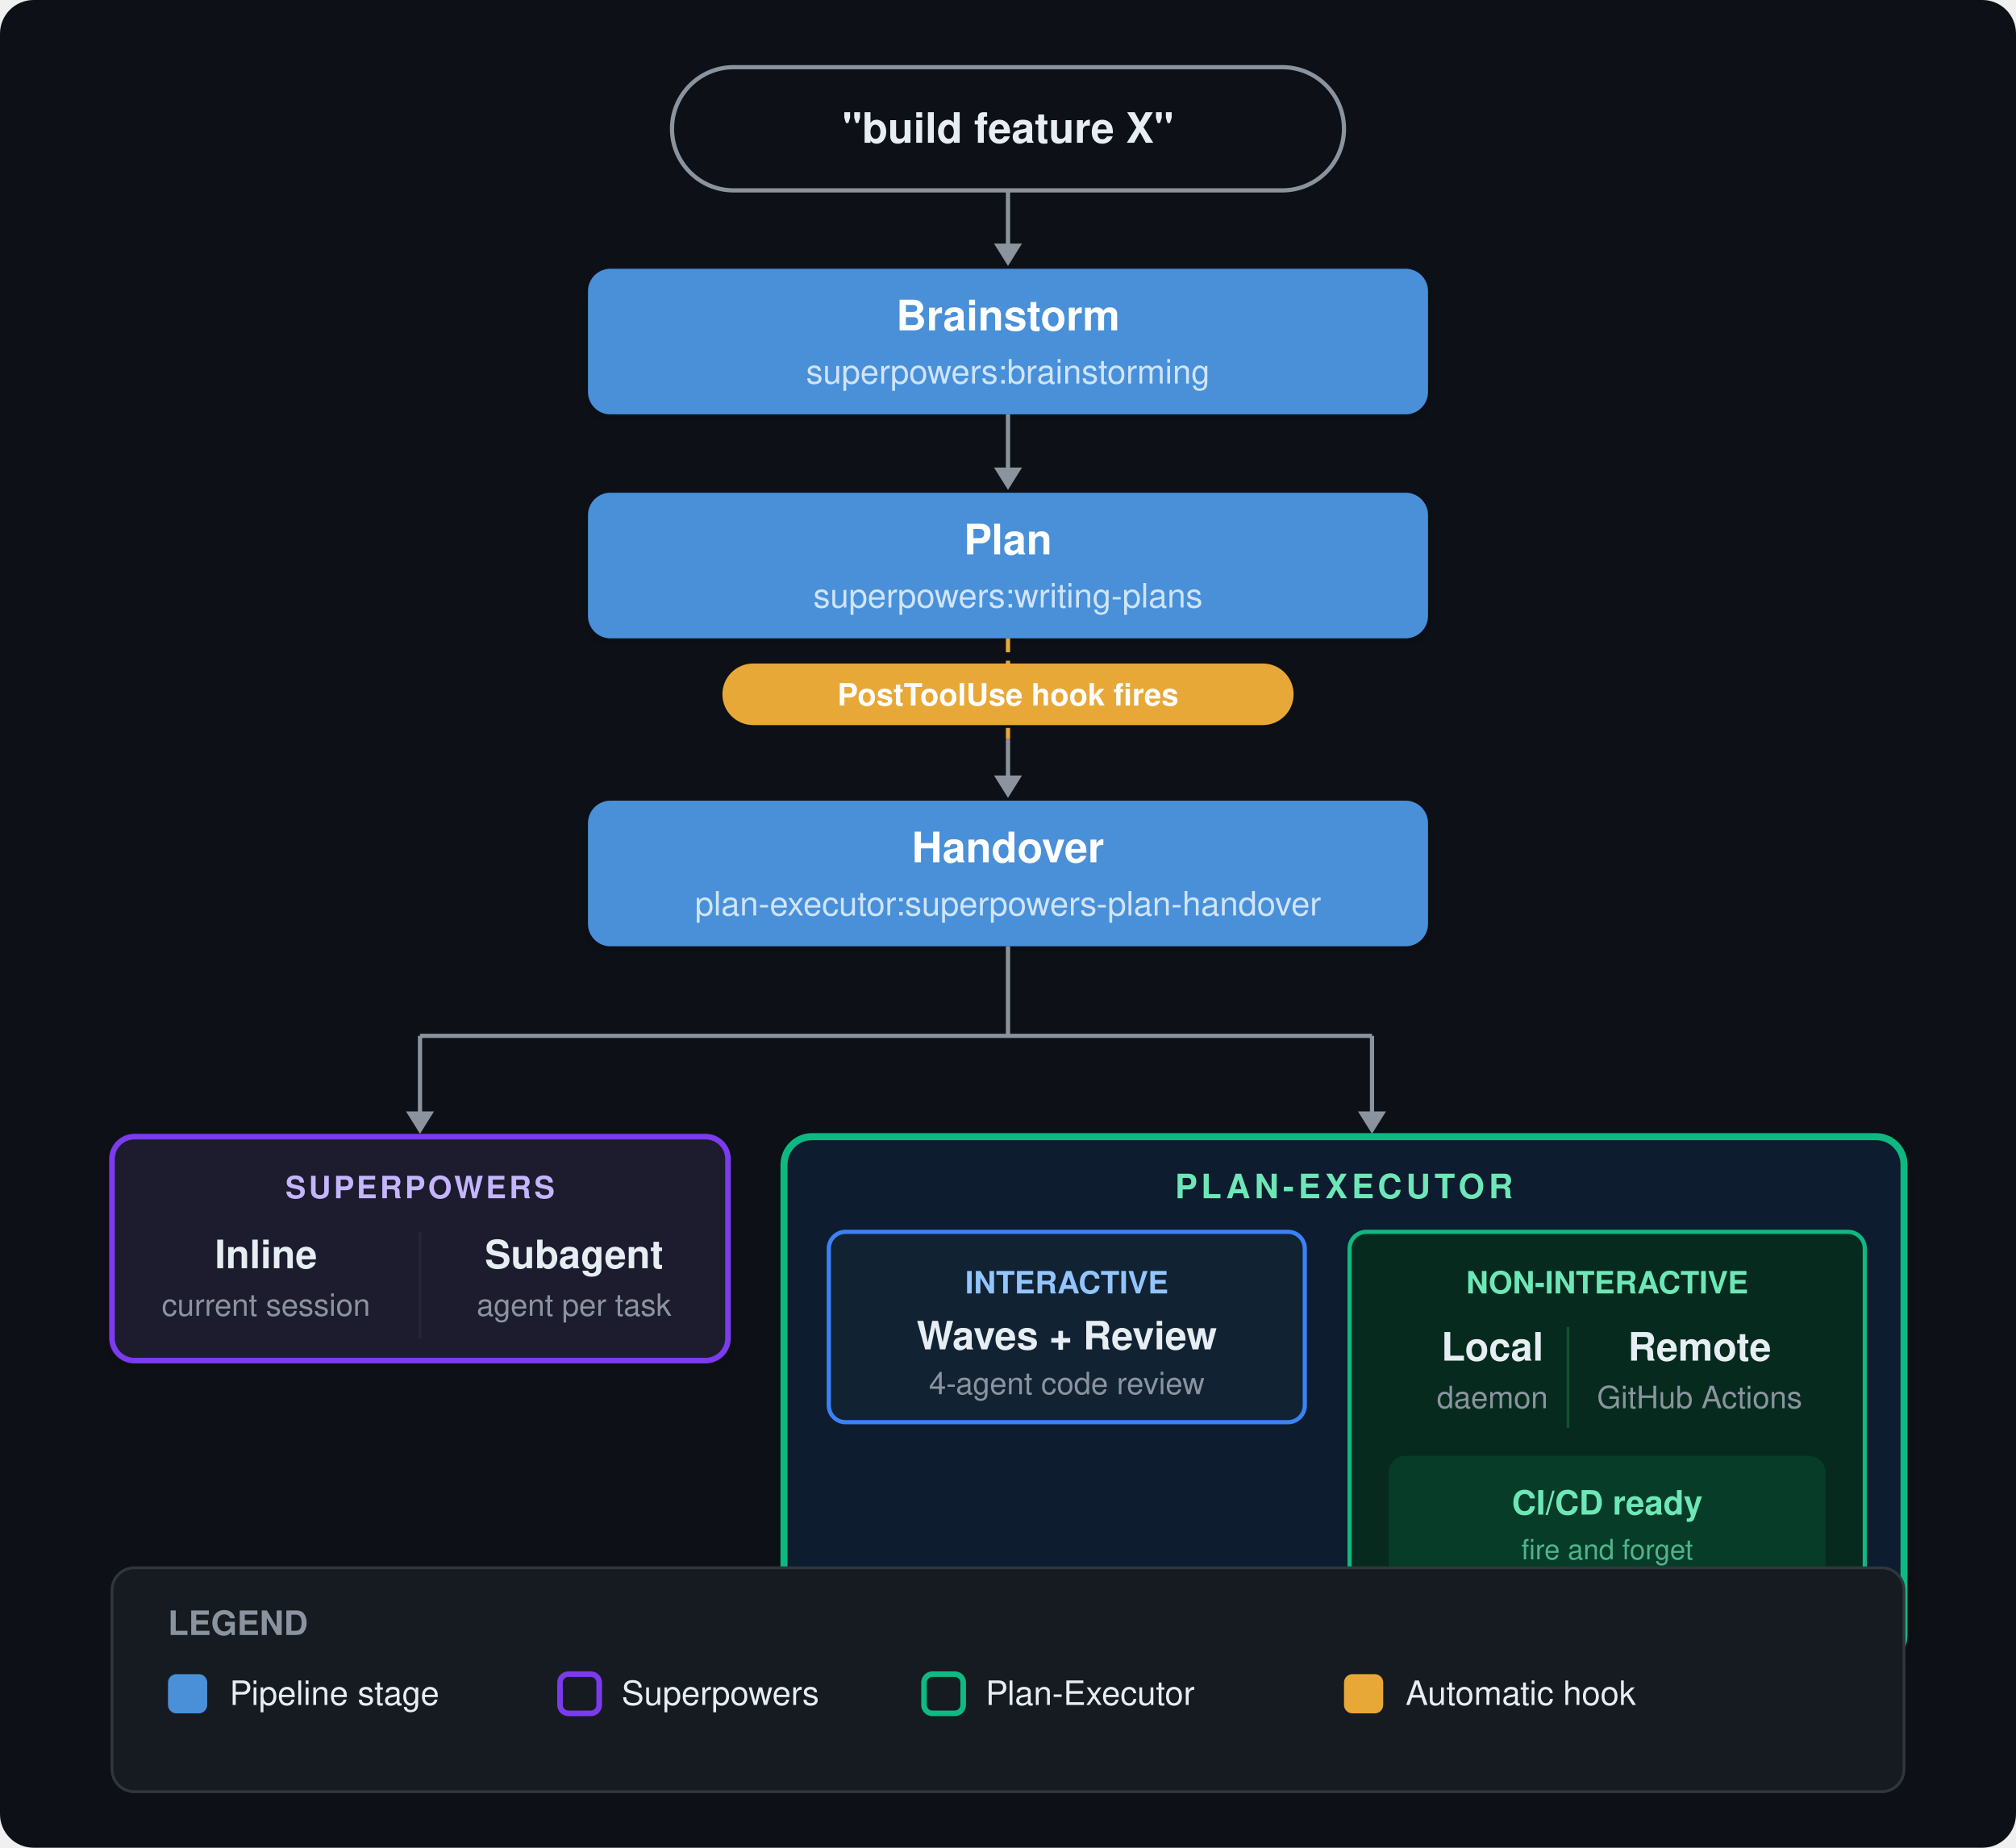
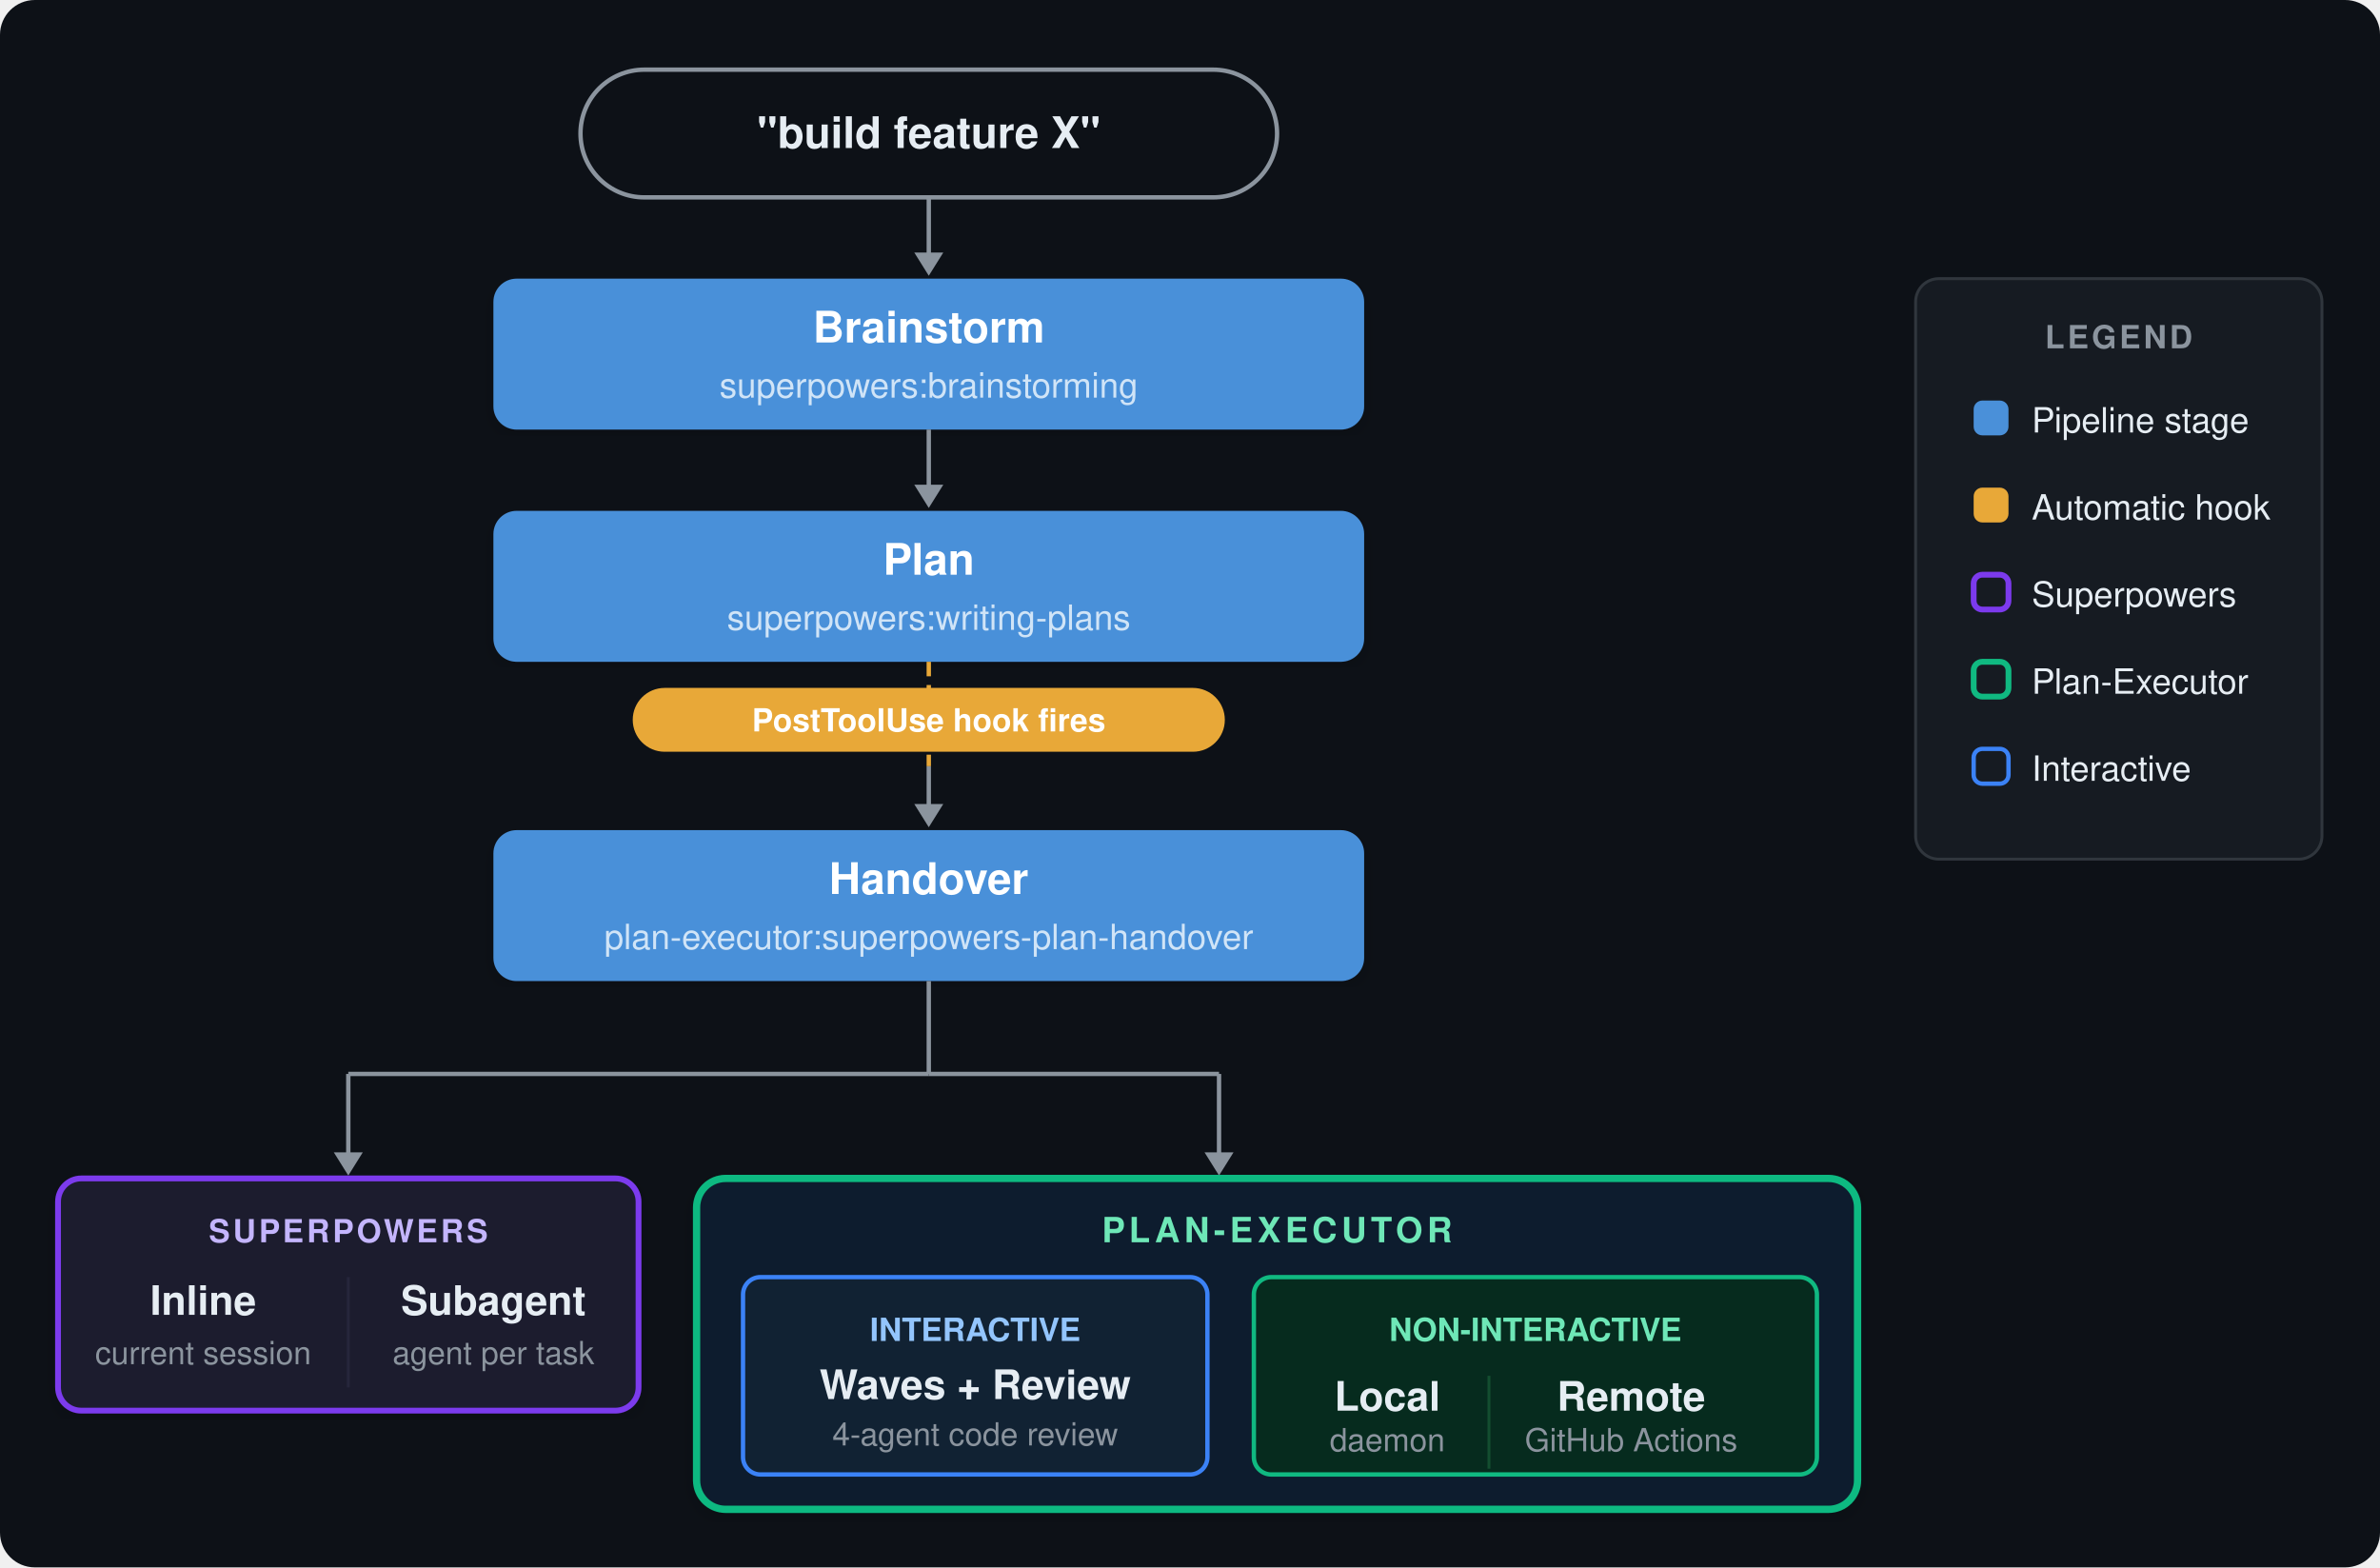
- <svg xmlns="http://www.w3.org/2000/svg" viewBox="0 0 720 660" font-family="-apple-system,BlinkMacSystemFont,'Segoe UI',Helvetica,Arial,sans-serif">
+ <svg xmlns="http://www.w3.org/2000/svg" viewBox="0 0 820 540" font-family="-apple-system,BlinkMacSystemFont,'Segoe UI',Helvetica,Arial,sans-serif">
  <defs>
    <filter id="shadow" x="-4%" y="-4%" width="108%" height="108%">
      <feDropShadow dx="0" dy="2" stdDeviation="3" flood-opacity="0.15" />
    </filter>
  </defs>
-   <rect width="720" height="660" rx="12" fill="#0d1117" />
-   <rect x="240" y="24" width="240" height="44" rx="22" fill="none" stroke="#8b949e" stroke-width="1.5" />
-   <text x="360" y="51" text-anchor="middle" fill="#e6edf3" font-size="15" font-weight="600">"build feature X"</text>
-   <line x1="360" y1="68" x2="360" y2="90" stroke="#8b949e" stroke-width="1.5" />
-   <polygon points="355,87 360,95 365,87" fill="#8b949e" />
-   <rect x="210" y="96" width="300" height="52" rx="8" fill="#4a90d9" filter="url(#shadow)" />
-   <text x="360" y="118" text-anchor="middle" fill="#fff" font-size="15" font-weight="700">Brainstorm</text>
-   <text x="360" y="137" text-anchor="middle" fill="#d0e4f7" font-size="12">superpowers:brainstorming</text>
-   <line x1="360" y1="148" x2="360" y2="170" stroke="#8b949e" stroke-width="1.5" />
-   <polygon points="355,167 360,175 365,167" fill="#8b949e" />
-   <rect x="210" y="176" width="300" height="52" rx="8" fill="#4a90d9" filter="url(#shadow)" />
-   <text x="360" y="198" text-anchor="middle" fill="#fff" font-size="15" font-weight="700">Plan</text>
-   <text x="360" y="217" text-anchor="middle" fill="#d0e4f7" font-size="12">superpowers:writing-plans</text>
-   <line x1="360" y1="228" x2="360" y2="264" stroke="#e8a838" stroke-width="1.5" stroke-dasharray="5,3" />
-   <rect x="258" y="237" width="204" height="22" rx="11" fill="#e8a838" />
-   <text x="360" y="252" text-anchor="middle" fill="#fff" font-size="11" font-weight="600">PostToolUse hook fires</text>
-   <line x1="360" y1="264" x2="360" y2="280" stroke="#8b949e" stroke-width="1.5" />
-   <polygon points="355,277 360,285 365,277" fill="#8b949e" />
-   <rect x="210" y="286" width="300" height="52" rx="8" fill="#4a90d9" filter="url(#shadow)" />
-   <text x="360" y="308" text-anchor="middle" fill="#fff" font-size="15" font-weight="700">Handover</text>
-   <text x="360" y="327" text-anchor="middle" fill="#d0e4f7" font-size="12">plan-executor:superpowers-plan-handover</text>
-   <line x1="360" y1="338" x2="360" y2="370" stroke="#8b949e" stroke-width="1.5" />
-   <line x1="360" y1="370" x2="150" y2="370" stroke="#8b949e" stroke-width="1.5" />
-   <line x1="150" y1="370" x2="150" y2="400" stroke="#8b949e" stroke-width="1.5" />
-   <polygon points="145,397 150,405 155,397" fill="#8b949e" />
-   <line x1="360" y1="370" x2="490" y2="370" stroke="#8b949e" stroke-width="1.5" />
-   <line x1="490" y1="370" x2="490" y2="400" stroke="#8b949e" stroke-width="1.5" />
-   <polygon points="485,397 490,405 495,397" fill="#8b949e" />
-   <rect x="40" y="406" width="220" height="80" rx="8" fill="#1c1c2e" stroke="#7c3aed" stroke-width="2" filter="url(#shadow)" />
-   <text x="150" y="428" text-anchor="middle" fill="#c4b5fd" font-size="11" font-weight="600" letter-spacing="1">SUPERPOWERS</text>
-   <text x="95" y="453" text-anchor="middle" fill="#e6edf3" font-size="14" font-weight="600">Inline</text>
-   <text x="95" y="470" text-anchor="middle" fill="#8b949e" font-size="11">current session</text>
-   <line x1="150" y1="440" x2="150" y2="478" stroke="#3b3b5c" stroke-width="1" opacity="0.3" />
-   <text x="205" y="453" text-anchor="middle" fill="#e6edf3" font-size="14" font-weight="600">Subagent</text>
-   <text x="205" y="470" text-anchor="middle" fill="#8b949e" font-size="11">agent per task</text>
-   <rect x="280" y="406" width="400" height="188" rx="10" fill="#0c1f2e" stroke="#10b981" stroke-width="2.5" filter="url(#shadow)" />
-   <text x="480" y="428" text-anchor="middle" fill="#6ee7b7" font-size="12" font-weight="700" letter-spacing="1.5">PLAN-EXECUTOR</text>
-   <rect x="296" y="440" width="170" height="68" rx="6" fill="#112233" stroke="#3b82f6" stroke-width="1.5" />
-   <text x="381" y="462" text-anchor="middle" fill="#93c5fd" font-size="11" font-weight="600">INTERACTIVE</text>
-   <text x="381" y="482" text-anchor="middle" fill="#e6edf3" font-size="14" font-weight="600">Waves + Review</text>
-   <text x="381" y="498" text-anchor="middle" fill="#8b949e" font-size="11">4-agent code review</text>
-   <rect x="482" y="440" width="184" height="140" rx="6" fill="#062b1e" stroke="#10b981" stroke-width="1.5" />
-   <text x="574" y="462" text-anchor="middle" fill="#6ee7b7" font-size="11" font-weight="600">NON-INTERACTIVE</text>
-   <text x="533" y="486" text-anchor="middle" fill="#e6edf3" font-size="14" font-weight="600">Local</text>
-   <text x="533" y="503" text-anchor="middle" fill="#8b949e" font-size="11">daemon</text>
-   <line x1="560" y1="474" x2="560" y2="510" stroke="#134e30" stroke-width="1" />
-   <text x="607" y="486" text-anchor="middle" fill="#e6edf3" font-size="14" font-weight="600">Remote</text>
-   <text x="607" y="503" text-anchor="middle" fill="#8b949e" font-size="11">GitHub Actions</text>
-   <rect x="496" y="520" width="156" height="48" rx="6" fill="#10b981" opacity="0.12" />
-   <text x="574" y="541" text-anchor="middle" fill="#6ee7b7" font-size="12" font-weight="700">CI/CD ready</text>
-   <text x="574" y="557" text-anchor="middle" fill="#6ee7b7" font-size="10" opacity="0.7">fire and forget</text>
-   <rect x="40" y="560" width="640" height="80" rx="8" fill="#161b22" stroke="#30363d" stroke-width="1" />
-   <text x="60" y="584" fill="#8b949e" font-size="12" font-weight="600">LEGEND</text>
-   <rect x="60" y="598" width="14" height="14" rx="3" fill="#4a90d9" />
-   <text x="82" y="609" fill="#e6edf3" font-size="12">Pipeline stage</text>
-   <rect x="200" y="598" width="14" height="14" rx="3" fill="none" stroke="#7c3aed" stroke-width="2" />
-   <text x="222" y="609" fill="#e6edf3" font-size="12">Superpowers</text>
-   <rect x="330" y="598" width="14" height="14" rx="3" fill="none" stroke="#10b981" stroke-width="2" />
-   <text x="352" y="609" fill="#e6edf3" font-size="12">Plan-Executor</text>
-   <rect x="480" y="598" width="14" height="14" rx="3" fill="#e8a838" />
-   <text x="502" y="609" fill="#e6edf3" font-size="12">Automatic hook</text>
+   <rect width="820" height="540" rx="12" fill="#0d1117" />
+   <rect x="200" y="24" width="240" height="44" rx="22" fill="none" stroke="#8b949e" stroke-width="1.5" />
+   <text x="320" y="51" text-anchor="middle" fill="#e6edf3" font-size="15" font-weight="600">"build feature X"</text>
+   <line x1="320" y1="68" x2="320" y2="90" stroke="#8b949e" stroke-width="1.5" />
+   <polygon points="315,87 320,95 325,87" fill="#8b949e" />
+   <rect x="170" y="96" width="300" height="52" rx="8" fill="#4a90d9" filter="url(#shadow)" />
+   <text x="320" y="118" text-anchor="middle" fill="#fff" font-size="15" font-weight="700">Brainstorm</text>
+   <text x="320" y="137" text-anchor="middle" fill="#d0e4f7" font-size="12">superpowers:brainstorming</text>
+   <line x1="320" y1="148" x2="320" y2="170" stroke="#8b949e" stroke-width="1.5" />
+   <polygon points="315,167 320,175 325,167" fill="#8b949e" />
+   <rect x="170" y="176" width="300" height="52" rx="8" fill="#4a90d9" filter="url(#shadow)" />
+   <text x="320" y="198" text-anchor="middle" fill="#fff" font-size="15" font-weight="700">Plan</text>
+   <text x="320" y="217" text-anchor="middle" fill="#d0e4f7" font-size="12">superpowers:writing-plans</text>
+   <line x1="320" y1="228" x2="320" y2="264" stroke="#e8a838" stroke-width="1.5" stroke-dasharray="5,3" />
+   <rect x="218" y="237" width="204" height="22" rx="11" fill="#e8a838" />
+   <text x="320" y="252" text-anchor="middle" fill="#fff" font-size="11" font-weight="600">PostToolUse hook fires</text>
+   <line x1="320" y1="264" x2="320" y2="280" stroke="#8b949e" stroke-width="1.5" />
+   <polygon points="315,277 320,285 325,277" fill="#8b949e" />
+   <rect x="170" y="286" width="300" height="52" rx="8" fill="#4a90d9" filter="url(#shadow)" />
+   <text x="320" y="308" text-anchor="middle" fill="#fff" font-size="15" font-weight="700">Handover</text>
+   <text x="320" y="327" text-anchor="middle" fill="#d0e4f7" font-size="12">plan-executor:superpowers-plan-handover</text>
+   <line x1="320" y1="338" x2="320" y2="370" stroke="#8b949e" stroke-width="1.5" />
+   <line x1="320" y1="370" x2="120" y2="370" stroke="#8b949e" stroke-width="1.5" />
+   <line x1="120" y1="370" x2="120" y2="400" stroke="#8b949e" stroke-width="1.5" />
+   <polygon points="115,397 120,405 125,397" fill="#8b949e" />
+   <line x1="320" y1="370" x2="420" y2="370" stroke="#8b949e" stroke-width="1.5" />
+   <line x1="420" y1="370" x2="420" y2="400" stroke="#8b949e" stroke-width="1.5" />
+   <polygon points="415,397 420,405 425,397" fill="#8b949e" />
+   <rect x="20" y="406" width="200" height="80" rx="8" fill="#1c1c2e" stroke="#7c3aed" stroke-width="2" filter="url(#shadow)" />
+   <text x="120" y="428" text-anchor="middle" fill="#c4b5fd" font-size="11" font-weight="600" letter-spacing="1">SUPERPOWERS</text>
+   <text x="70" y="453" text-anchor="middle" fill="#e6edf3" font-size="14" font-weight="600">Inline</text>
+   <text x="70" y="470" text-anchor="middle" fill="#8b949e" font-size="11">current session</text>
+   <line x1="120" y1="440" x2="120" y2="478" stroke="#3b3b5c" stroke-width="1" opacity="0.3" />
+   <text x="170" y="453" text-anchor="middle" fill="#e6edf3" font-size="14" font-weight="600">Subagent</text>
+   <text x="170" y="470" text-anchor="middle" fill="#8b949e" font-size="11">agent per task</text>
+   <rect x="240" y="406" width="400" height="114" rx="10" fill="#0c1f2e" stroke="#10b981" stroke-width="2.5" filter="url(#shadow)" />
+   <text x="440" y="428" text-anchor="middle" fill="#6ee7b7" font-size="12" font-weight="700" letter-spacing="1.5">PLAN-EXECUTOR</text>
+   <rect x="256" y="440" width="160" height="68" rx="6" fill="#112233" stroke="#3b82f6" stroke-width="1.5" />
+   <text x="336" y="462" text-anchor="middle" fill="#93c5fd" font-size="11" font-weight="600">INTERACTIVE</text>
+   <text x="336" y="482" text-anchor="middle" fill="#e6edf3" font-size="14" font-weight="600">Waves + Review</text>
+   <text x="336" y="498" text-anchor="middle" fill="#8b949e" font-size="11">4-agent code review</text>
+   <rect x="432" y="440" width="194" height="68" rx="6" fill="#062b1e" stroke="#10b981" stroke-width="1.5" />
+   <text x="529" y="462" text-anchor="middle" fill="#6ee7b7" font-size="11" font-weight="600">NON-INTERACTIVE</text>
+   <text x="478" y="486" text-anchor="middle" fill="#e6edf3" font-size="14" font-weight="600">Local</text>
+   <text x="478" y="500" text-anchor="middle" fill="#8b949e" font-size="11">daemon</text>
+   <line x1="513" y1="474" x2="513" y2="506" stroke="#134e30" stroke-width="1" />
+   <text x="562" y="486" text-anchor="middle" fill="#e6edf3" font-size="14" font-weight="600">Remote</text>
+   <text x="562" y="500" text-anchor="middle" fill="#8b949e" font-size="11">GitHub Actions</text>
+   <rect x="660" y="96" width="140" height="200" rx="8" fill="#161b22" stroke="#30363d" stroke-width="1" />
+   <text x="730" y="120" text-anchor="middle" fill="#8b949e" font-size="11" font-weight="600" letter-spacing="1">LEGEND</text>
+   <rect x="680" y="138" width="12" height="12" rx="3" fill="#4a90d9" />
+   <text x="700" y="149" fill="#e6edf3" font-size="12">Pipeline stage</text>
+   <rect x="680" y="168" width="12" height="12" rx="3" fill="#e8a838" />
+   <text x="700" y="179" fill="#e6edf3" font-size="12">Automatic hook</text>
+   <rect x="680" y="198" width="12" height="12" rx="3" fill="none" stroke="#7c3aed" stroke-width="2" />
+   <text x="700" y="209" fill="#e6edf3" font-size="12">Superpowers</text>
+   <rect x="680" y="228" width="12" height="12" rx="3" fill="none" stroke="#10b981" stroke-width="2" />
+   <text x="700" y="239" fill="#e6edf3" font-size="12">Plan-Executor</text>
+   <rect x="680" y="258" width="12" height="12" rx="3" fill="none" stroke="#3b82f6" stroke-width="1.5" />
+   <text x="700" y="269" fill="#e6edf3" font-size="12">Interactive</text>
</svg>
